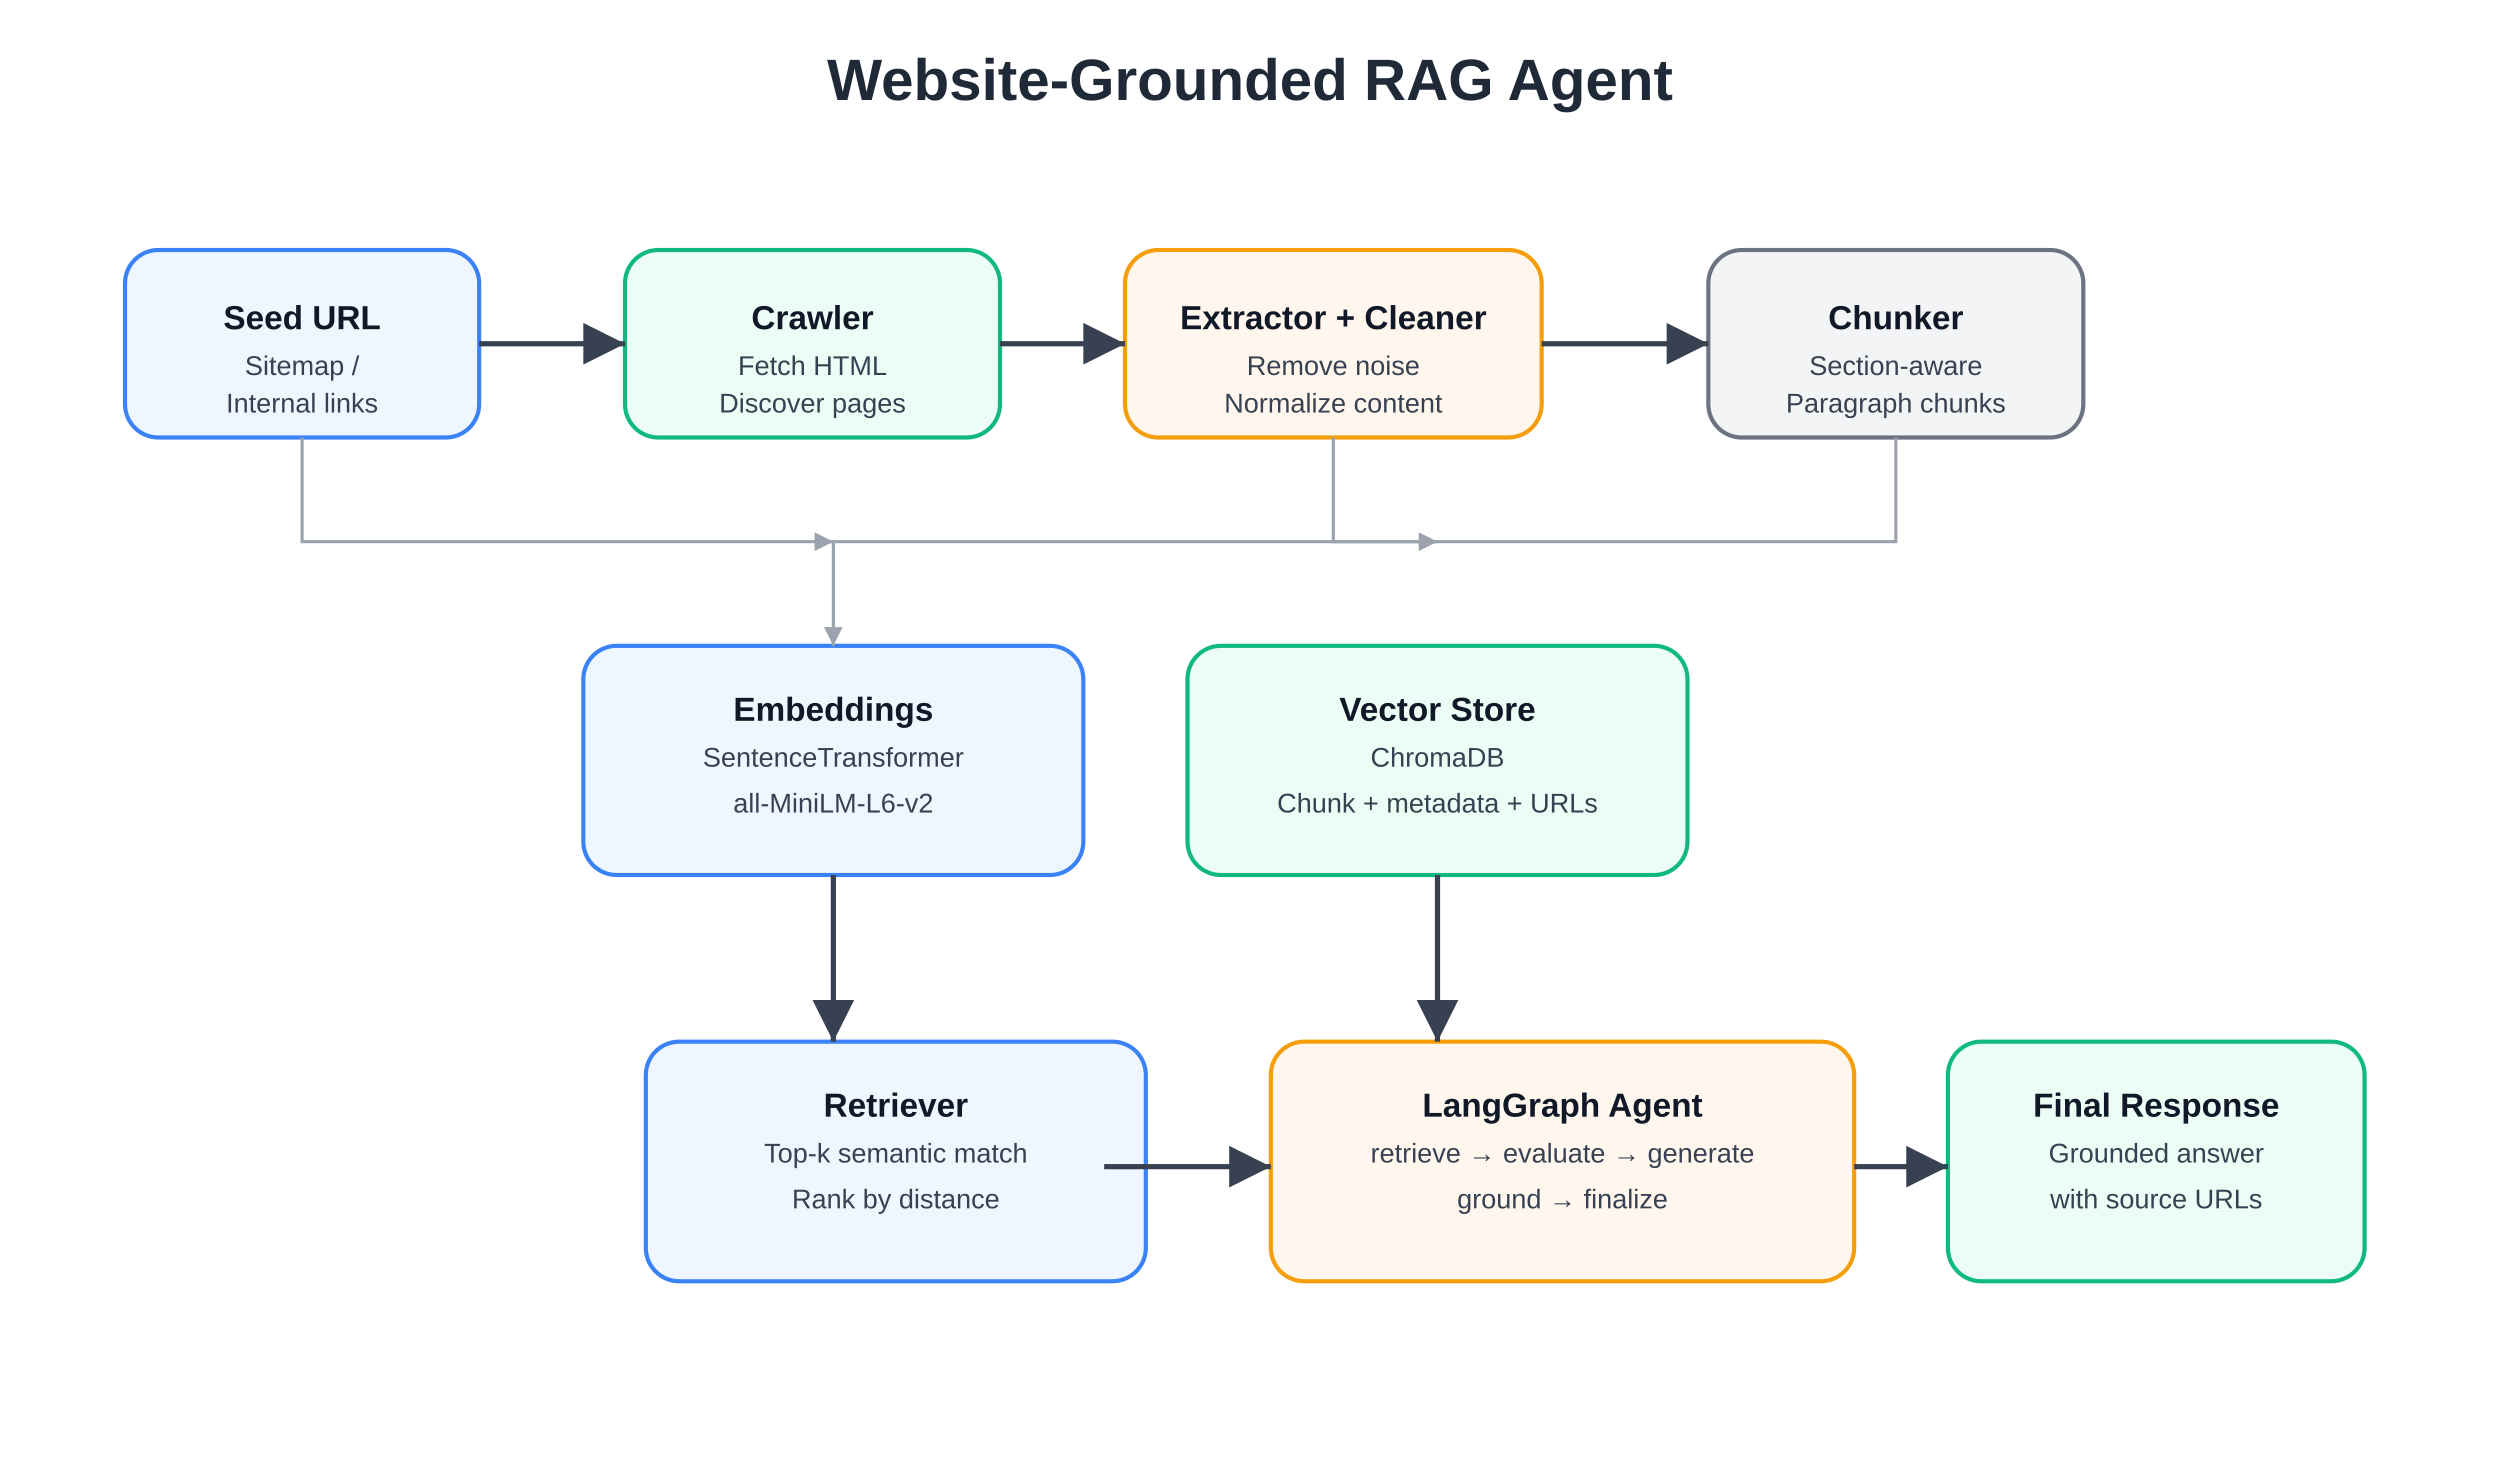
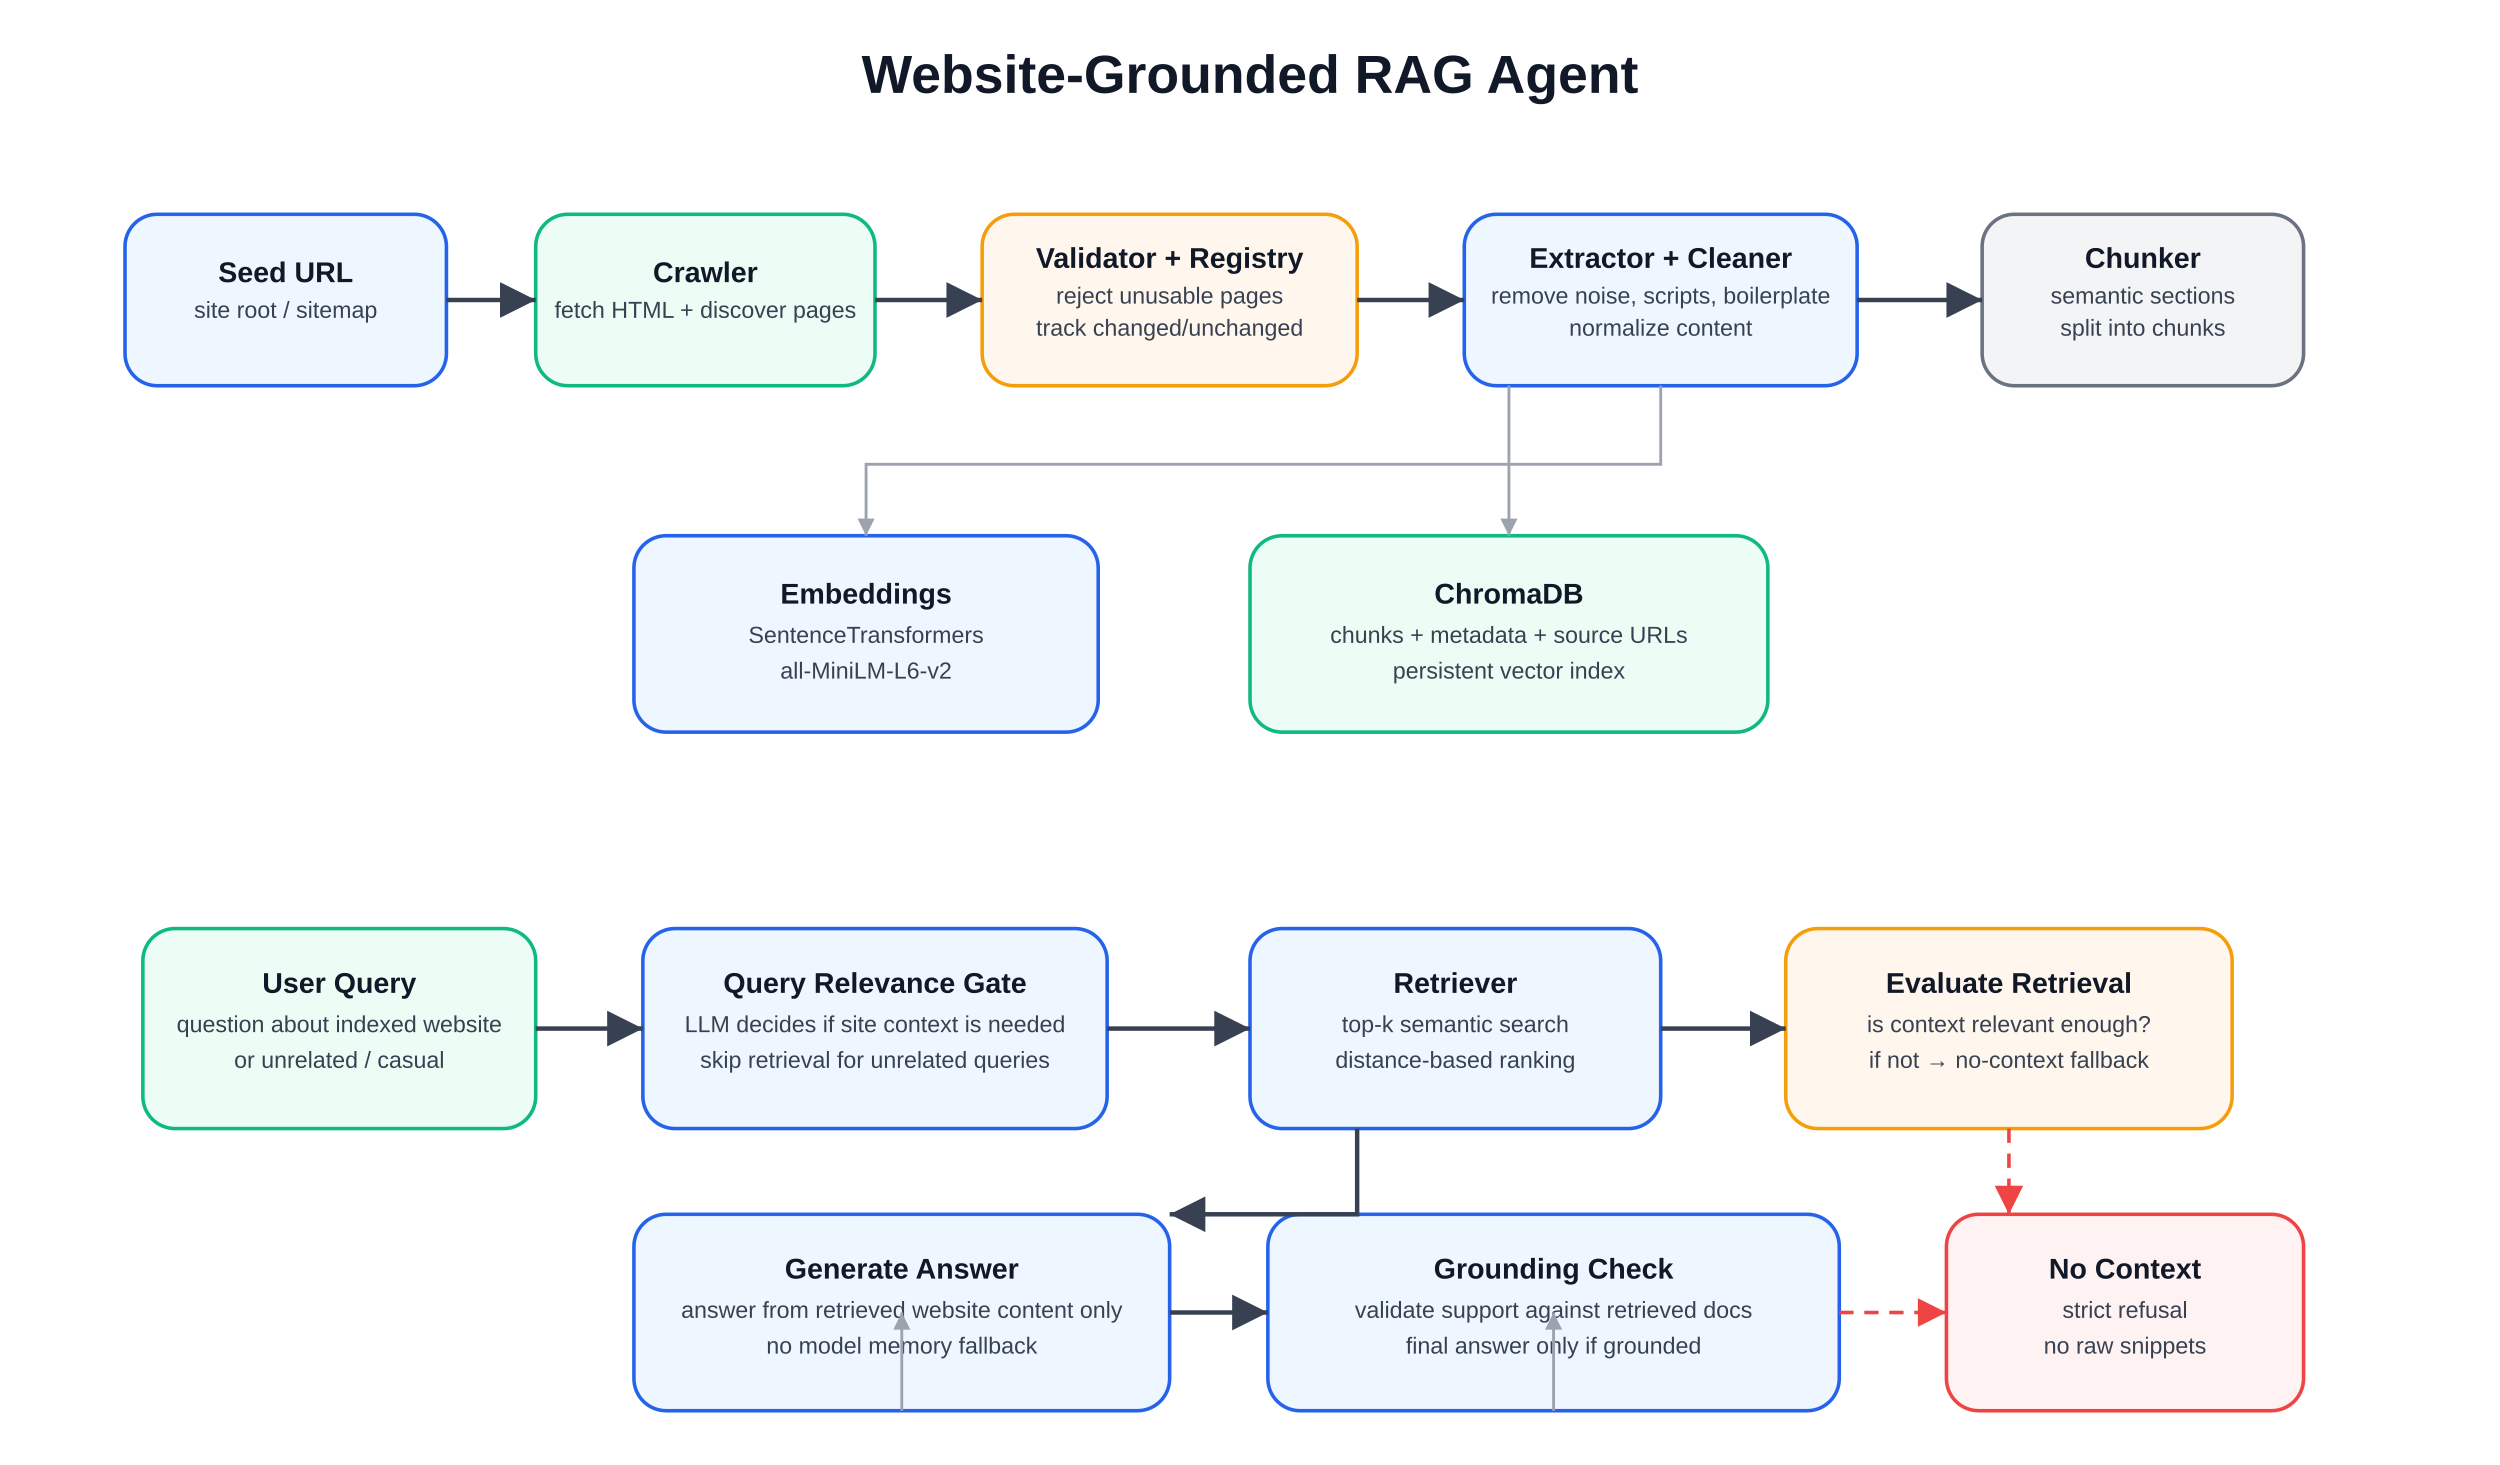
- <svg xmlns="http://www.w3.org/2000/svg" width="1200" height="700" viewBox="0 0 1200 700" role="img" aria-labelledby="title desc">
+ <svg xmlns="http://www.w3.org/2000/svg" width="1400" height="820" viewBox="0 0 1400 820" role="img" aria-labelledby="title desc">
  <defs>
    <style>
-       .title { font: 700 28px Arial, sans-serif; fill: #1f2937; }
-       .label { font: 600 16px Arial, sans-serif; fill: #111827; }
+       .title { font: 700 30px Arial, sans-serif; fill: #111827; }
+       .label { font: 700 16px Arial, sans-serif; fill: #111827; }
      .small { font: 500 13px Arial, sans-serif; fill: #374151; }
-       .box { fill: #eef6ff; stroke: #3b82f6; stroke-width: 2; rx: 16; }
-       .box-alt { fill: #ecfdf5; stroke: #10b981; stroke-width: 2; rx: 16; }
-       .box-warn { fill: #fff7ed; stroke: #f59e0b; stroke-width: 2; rx: 16; }
-       .box-dark { fill: #f3f4f6; stroke: #6b7280; stroke-width: 2; rx: 16; }
+       .box { fill: #eef6ff; stroke: #2563eb; stroke-width: 2; rx: 18; }
+       .box-alt { fill: #ecfdf5; stroke: #10b981; stroke-width: 2; rx: 18; }
+       .box-warn { fill: #fff7ed; stroke: #f59e0b; stroke-width: 2; rx: 18; }
+       .box-red { fill: #fef2f2; stroke: #ef4444; stroke-width: 2; rx: 18; }
+       .box-dark { fill: #f3f4f6; stroke: #6b7280; stroke-width: 2; rx: 18; }
      .arrow { stroke: #374151; stroke-width: 2.5; fill: none; marker-end: url(#arrowhead); }
-       .thin { stroke: #9ca3af; stroke-width: 1.5; fill: none; marker-end: url(#arrowhead2); }
+       .thin { stroke: #9ca3af; stroke-width: 1.6; fill: none; marker-end: url(#arrowhead2); }
+       .dashed { stroke: #ef4444; stroke-width: 2; stroke-dasharray: 8 6; fill: none; marker-end: url(#arrowhead3); }
    </style>
    <marker id="arrowhead" markerWidth="10" markerHeight="8" refX="8" refY="4" orient="auto">
      <path d="M0,0 L8,4 L0,8 Z" fill="#374151" />
    </marker>
    <marker id="arrowhead2" markerWidth="8" markerHeight="6" refX="6" refY="3" orient="auto">
      <path d="M0,0 L6,3 L0,6 Z" fill="#9ca3af" />
    </marker>
+     <marker id="arrowhead3" markerWidth="10" markerHeight="8" refX="8" refY="4" orient="auto">
+       <path d="M0,0 L8,4 L0,8 Z" fill="#ef4444" />
+     </marker>
  </defs>
-   <text x="600" y="48" text-anchor="middle" class="title">Website-Grounded RAG Agent</text>
-   <rect x="60" y="120" width="170" height="90" class="box" />
-   <text x="145" y="158" text-anchor="middle" class="label">Seed URL</text>
-   <text x="145" y="180" text-anchor="middle" class="small">Sitemap /</text>
-   <text x="145" y="198" text-anchor="middle" class="small">Internal links</text>
-   <rect x="300" y="120" width="180" height="90" class="box-alt" />
-   <text x="390" y="158" text-anchor="middle" class="label">Crawler</text>
-   <text x="390" y="180" text-anchor="middle" class="small">Fetch HTML</text>
-   <text x="390" y="198" text-anchor="middle" class="small">Discover pages</text>
-   <rect x="540" y="120" width="200" height="90" class="box-warn" />
-   <text x="640" y="158" text-anchor="middle" class="label">Extractor + Cleaner</text>
-   <text x="640" y="180" text-anchor="middle" class="small">Remove noise</text>
-   <text x="640" y="198" text-anchor="middle" class="small">Normalize content</text>
-   <rect x="820" y="120" width="180" height="90" class="box-dark" />
-   <text x="910" y="158" text-anchor="middle" class="label">Chunker</text>
-   <text x="910" y="180" text-anchor="middle" class="small">Section-aware</text>
-   <text x="910" y="198" text-anchor="middle" class="small">Paragraph chunks</text>
-   <rect x="280" y="310" width="240" height="110" class="box" />
-   <text x="400" y="346" text-anchor="middle" class="label">Embeddings</text>
-   <text x="400" y="368" text-anchor="middle" class="small">SentenceTransformer</text>
-   <text x="400" y="390" text-anchor="middle" class="small">all-MiniLM-L6-v2</text>
-   <rect x="570" y="310" width="240" height="110" class="box-alt" />
-   <text x="690" y="346" text-anchor="middle" class="label">Vector Store</text>
-   <text x="690" y="368" text-anchor="middle" class="small">ChromaDB</text>
-   <text x="690" y="390" text-anchor="middle" class="small">Chunk + metadata + URLs</text>
-   <rect x="310" y="500" width="240" height="115" class="box" />
-   <text x="430" y="536" text-anchor="middle" class="label">Retriever</text>
-   <text x="430" y="558" text-anchor="middle" class="small">Top-k semantic match</text>
-   <text x="430" y="580" text-anchor="middle" class="small">Rank by distance</text>
-   <rect x="610" y="500" width="280" height="115" class="box-warn" />
-   <text x="750" y="536" text-anchor="middle" class="label">LangGraph Agent</text>
-   <text x="750" y="558" text-anchor="middle" class="small">retrieve → evaluate → generate</text>
-   <text x="750" y="580" text-anchor="middle" class="small">ground → finalize</text>
-   <rect x="935" y="500" width="200" height="115" class="box-alt" />
-   <text x="1035" y="536" text-anchor="middle" class="label">Final Response</text>
-   <text x="1035" y="558" text-anchor="middle" class="small">Grounded answer</text>
-   <text x="1035" y="580" text-anchor="middle" class="small">with source URLs</text>
-   <path d="M230 165 H300" class="arrow" />
-   <path d="M480 165 H540" class="arrow" />
-   <path d="M740 165 H820" class="arrow" />
-   <path d="M910 210 L910 260 L400 260 L400 310" class="thin" />
-   <path d="M400 420 L400 500" class="arrow" />
-   <path d="M690 420 L690 500" class="arrow" />
-   <path d="M530 560 H610" class="arrow" />
-   <path d="M890 560 H935" class="arrow" />
-   <path d="M145 210 L145 260 L400 260" class="thin" />
-   <path d="M640 210 L640 260 L690 260" class="thin" />
+   <text x="700" y="52" text-anchor="middle" class="title">Website-Grounded RAG Agent</text>
+   <rect x="70" y="120" width="180" height="96" class="box" />
+   <text x="160" y="158" text-anchor="middle" class="label">Seed URL</text>
+   <text x="160" y="178" text-anchor="middle" class="small">site root / sitemap</text>
+   <rect x="300" y="120" width="190" height="96" class="box-alt" />
+   <text x="395" y="158" text-anchor="middle" class="label">Crawler</text>
+   <text x="395" y="178" text-anchor="middle" class="small">fetch HTML + discover pages</text>
+   <rect x="550" y="120" width="210" height="96" class="box-warn" />
+   <text x="655" y="150" text-anchor="middle" class="label">Validator + Registry</text>
+   <text x="655" y="170" text-anchor="middle" class="small">reject unusable pages</text>
+   <text x="655" y="188" text-anchor="middle" class="small">track changed/unchanged</text>
+   <rect x="820" y="120" width="220" height="96" class="box" />
+   <text x="930" y="150" text-anchor="middle" class="label">Extractor + Cleaner</text>
+   <text x="930" y="170" text-anchor="middle" class="small">remove noise, scripts, boilerplate</text>
+   <text x="930" y="188" text-anchor="middle" class="small">normalize content</text>
+   <rect x="1110" y="120" width="180" height="96" class="box-dark" />
+   <text x="1200" y="150" text-anchor="middle" class="label">Chunker</text>
+   <text x="1200" y="170" text-anchor="middle" class="small">semantic sections</text>
+   <text x="1200" y="188" text-anchor="middle" class="small">split into chunks</text>
+   <rect x="355" y="300" width="260" height="110" class="box" />
+   <text x="485" y="338" text-anchor="middle" class="label">Embeddings</text>
+   <text x="485" y="360" text-anchor="middle" class="small">SentenceTransformers</text>
+   <text x="485" y="380" text-anchor="middle" class="small">all-MiniLM-L6-v2</text>
+   <rect x="700" y="300" width="290" height="110" class="box-alt" />
+   <text x="845" y="338" text-anchor="middle" class="label">ChromaDB</text>
+   <text x="845" y="360" text-anchor="middle" class="small">chunks + metadata + source URLs</text>
+   <text x="845" y="380" text-anchor="middle" class="small">persistent vector index</text>
+   <rect x="80" y="520" width="220" height="112" class="box-alt" />
+   <text x="190" y="556" text-anchor="middle" class="label">User Query</text>
+   <text x="190" y="578" text-anchor="middle" class="small">question about indexed website</text>
+   <text x="190" y="598" text-anchor="middle" class="small">or unrelated / casual</text>
+   <rect x="360" y="520" width="260" height="112" class="box" />
+   <text x="490" y="556" text-anchor="middle" class="label">Query Relevance Gate</text>
+   <text x="490" y="578" text-anchor="middle" class="small">LLM decides if site context is needed</text>
+   <text x="490" y="598" text-anchor="middle" class="small">skip retrieval for unrelated queries</text>
+   <rect x="700" y="520" width="230" height="112" class="box" />
+   <text x="815" y="556" text-anchor="middle" class="label">Retriever</text>
+   <text x="815" y="578" text-anchor="middle" class="small">top-k semantic search</text>
+   <text x="815" y="598" text-anchor="middle" class="small">distance-based ranking</text>
+   <rect x="1000" y="520" width="250" height="112" class="box-warn" />
+   <text x="1125" y="556" text-anchor="middle" class="label">Evaluate Retrieval</text>
+   <text x="1125" y="578" text-anchor="middle" class="small">is context relevant enough?</text>
+   <text x="1125" y="598" text-anchor="middle" class="small">if not → no-context fallback</text>
+   <rect x="355" y="680" width="300" height="110" class="box" />
+   <text x="505" y="716" text-anchor="middle" class="label">Generate Answer</text>
+   <text x="505" y="738" text-anchor="middle" class="small">answer from retrieved website content only</text>
+   <text x="505" y="758" text-anchor="middle" class="small">no model memory fallback</text>
+   <rect x="710" y="680" width="320" height="110" class="box" />
+   <text x="870" y="716" text-anchor="middle" class="label">Grounding Check</text>
+   <text x="870" y="738" text-anchor="middle" class="small">validate support against retrieved docs</text>
+   <text x="870" y="758" text-anchor="middle" class="small">final answer only if grounded</text>
+   <rect x="1090" y="680" width="200" height="110" class="box-red" />
+   <text x="1190" y="716" text-anchor="middle" class="label">No Context</text>
+   <text x="1190" y="738" text-anchor="middle" class="small">strict refusal</text>
+   <text x="1190" y="758" text-anchor="middle" class="small">no raw snippets</text>
+   <path d="M250 168 H300" class="arrow" />
+   <path d="M490 168 H550" class="arrow" />
+   <path d="M760 168 H820" class="arrow" />
+   <path d="M1040 168 H1110" class="arrow" />
+   <path d="M930 216 L930 260 L485 260 L485 300" class="thin" />
+   <path d="M845 216 L845 260 L845 300" class="thin" />
+   <path d="M300 576 H360" class="arrow" />
+   <path d="M620 576 H700" class="arrow" />
+   <path d="M930 576 H1000" class="arrow" />
+   <path d="M1125 632 L1125 680" class="dashed" />
+   <path d="M760 632 L760 680 L655 680" class="arrow" />
+   <path d="M505 790 L505 735" class="thin" />
+   <path d="M655 735 H710" class="arrow" />
+   <path d="M1030 735 H1090" class="dashed" />
+   <path d="M870 790 L870 735" class="thin" />
</svg>
